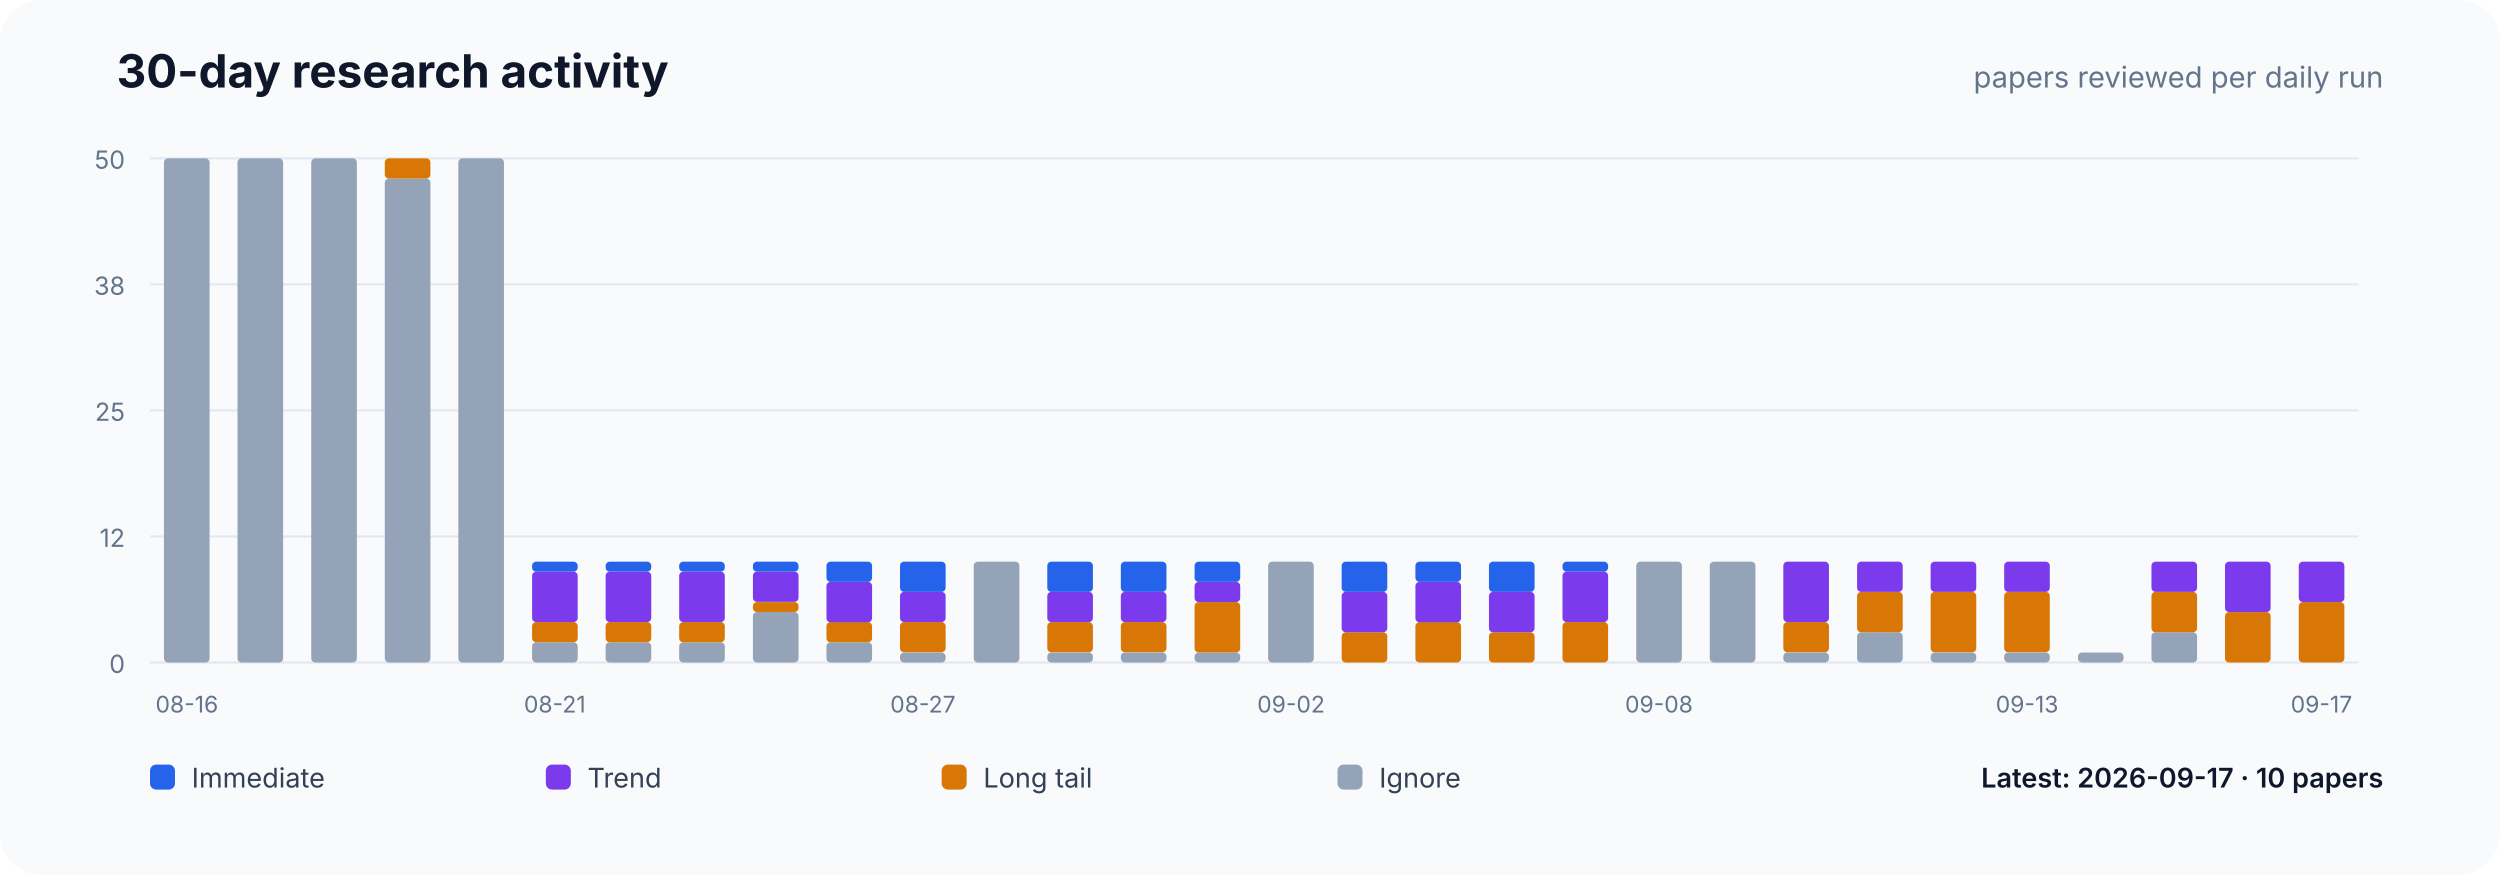
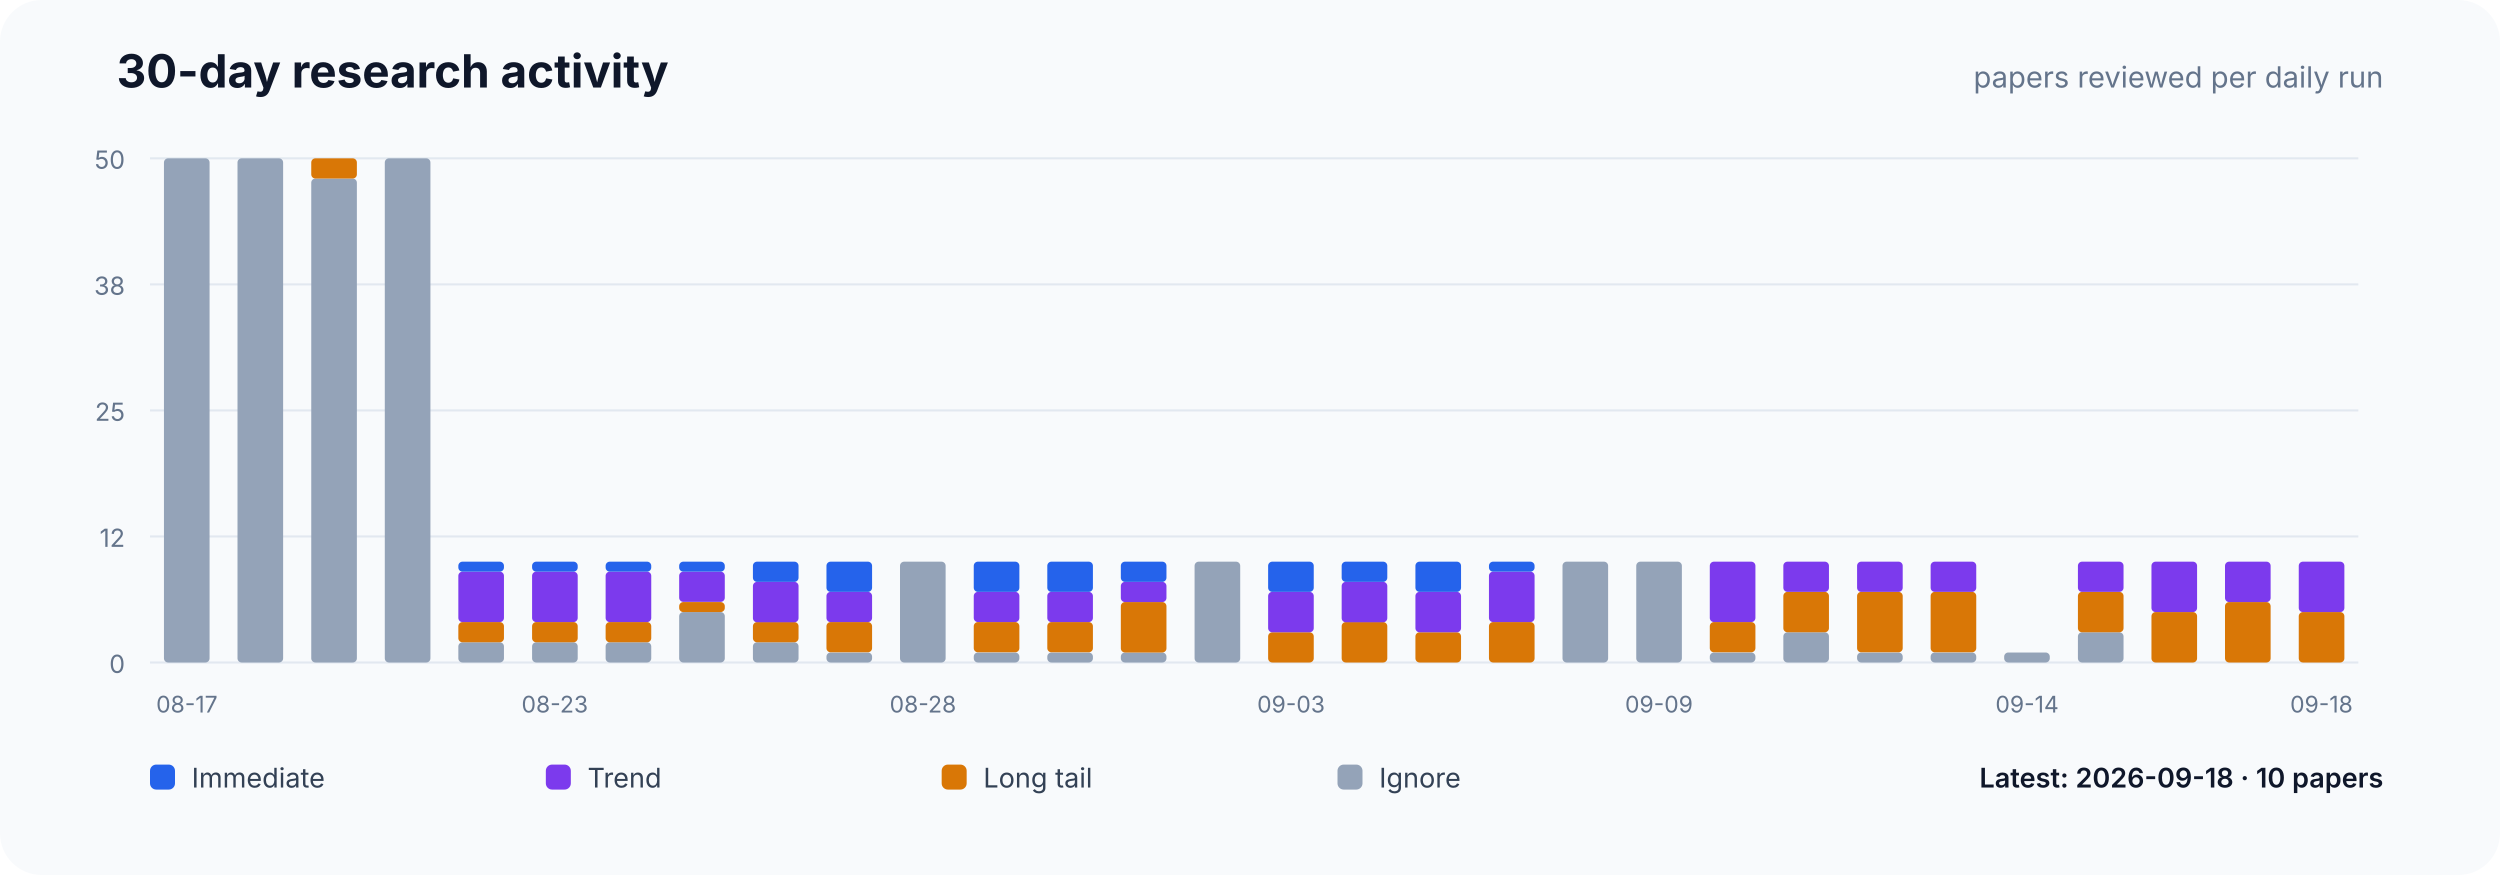
<svg xmlns="http://www.w3.org/2000/svg" width="1200" height="420" viewBox="0 0 1200 420" role="img" aria-labelledby="title desc">
  <rect width="1200" height="420" rx="20" fill="#f8fafc" />
  <text x="56" y="42" font-family="Inter,system-ui,sans-serif" font-size="22" font-weight="700" fill="#0f172a">30-day research activity</text>
  <text x="1144" y="42" text-anchor="end" font-family="Inter,system-ui,sans-serif" font-size="14" fill="#64748b">papers reviewed per daily run</text>
  <line x1="72" y1="318.0" x2="1132" y2="318.0" stroke="#e2e8f0" />
  <text x="60" y="323.0" text-anchor="end" font-family="Inter,system-ui,sans-serif" font-size="12" fill="#64748b">0</text>
  <line x1="72" y1="257.5" x2="1132" y2="257.5" stroke="#e2e8f0" />
  <text x="60" y="262.5" text-anchor="end" font-family="Inter,system-ui,sans-serif" font-size="12" fill="#64748b">12</text>
  <line x1="72" y1="197.0" x2="1132" y2="197.0" stroke="#e2e8f0" />
  <text x="60" y="202.0" text-anchor="end" font-family="Inter,system-ui,sans-serif" font-size="12" fill="#64748b">25</text>
  <line x1="72" y1="136.5" x2="1132" y2="136.5" stroke="#e2e8f0" />
  <text x="60" y="141.5" text-anchor="end" font-family="Inter,system-ui,sans-serif" font-size="12" fill="#64748b">38</text>
  <line x1="72" y1="76.0" x2="1132" y2="76.0" stroke="#e2e8f0" />
  <text x="60" y="81.0" text-anchor="end" font-family="Inter,system-ui,sans-serif" font-size="12" fill="#64748b">50</text>
  <rect x="78.7" y="76.0" width="21.9" height="242.0" rx="2" fill="#94a3b8" />
  <rect x="78.7" y="76.0" width="21.9" height="0.0" rx="2" fill="#d97706" />
  <rect x="78.7" y="76.0" width="21.9" height="0.0" rx="2" fill="#7c3aed" />
  <rect x="78.7" y="76.0" width="21.9" height="0.0" rx="2" fill="#2563eb" />
-   <text x="89.7" y="342" text-anchor="middle" font-family="Inter,system-ui,sans-serif" font-size="11" fill="#64748b">08-16</text>
+   <text x="89.7" y="342" text-anchor="middle" font-family="Inter,system-ui,sans-serif" font-size="11" fill="#64748b">08-17</text>
  <rect x="114.0" y="76.0" width="21.9" height="242.0" rx="2" fill="#94a3b8" />
  <rect x="114.0" y="76.0" width="21.9" height="0.0" rx="2" fill="#d97706" />
  <rect x="114.0" y="76.0" width="21.9" height="0.0" rx="2" fill="#7c3aed" />
  <rect x="114.0" y="76.0" width="21.9" height="0.0" rx="2" fill="#2563eb" />
-   <rect x="149.4" y="76.0" width="21.9" height="242.0" rx="2" fill="#94a3b8" />
-   <rect x="149.4" y="76.0" width="21.9" height="0.0" rx="2" fill="#d97706" />
+   <rect x="149.4" y="85.7" width="21.9" height="232.3" rx="2" fill="#94a3b8" />
+   <rect x="149.4" y="76.0" width="21.9" height="9.7" rx="2" fill="#d97706" />
  <rect x="149.4" y="76.0" width="21.9" height="0.0" rx="2" fill="#7c3aed" />
  <rect x="149.4" y="76.0" width="21.9" height="0.0" rx="2" fill="#2563eb" />
-   <rect x="184.7" y="85.7" width="21.9" height="232.3" rx="2" fill="#94a3b8" />
-   <rect x="184.7" y="76.0" width="21.9" height="9.7" rx="2" fill="#d97706" />
+   <rect x="184.7" y="76.0" width="21.9" height="242.0" rx="2" fill="#94a3b8" />
+   <rect x="184.7" y="76.0" width="21.9" height="0.0" rx="2" fill="#d97706" />
  <rect x="184.7" y="76.0" width="21.9" height="0.0" rx="2" fill="#7c3aed" />
  <rect x="184.7" y="76.0" width="21.9" height="0.0" rx="2" fill="#2563eb" />
-   <rect x="220.0" y="76.0" width="21.9" height="242.0" rx="2" fill="#94a3b8" />
-   <rect x="220.0" y="76.0" width="21.9" height="0.0" rx="2" fill="#d97706" />
-   <rect x="220.0" y="76.0" width="21.9" height="0.0" rx="2" fill="#7c3aed" />
-   <rect x="220.0" y="76.0" width="21.9" height="0.0" rx="2" fill="#2563eb" />
+   <rect x="220.0" y="308.3" width="21.9" height="9.7" rx="2" fill="#94a3b8" />
+   <rect x="220.0" y="298.6" width="21.9" height="9.7" rx="2" fill="#d97706" />
+   <rect x="220.0" y="274.4" width="21.9" height="24.2" rx="2" fill="#7c3aed" />
+   <rect x="220.0" y="269.6" width="21.9" height="4.8" rx="2" fill="#2563eb" />
  <rect x="255.4" y="308.3" width="21.9" height="9.7" rx="2" fill="#94a3b8" />
  <rect x="255.4" y="298.6" width="21.9" height="9.7" rx="2" fill="#d97706" />
  <rect x="255.4" y="274.4" width="21.9" height="24.2" rx="2" fill="#7c3aed" />
  <rect x="255.4" y="269.6" width="21.9" height="4.8" rx="2" fill="#2563eb" />
-   <text x="266.3" y="342" text-anchor="middle" font-family="Inter,system-ui,sans-serif" font-size="11" fill="#64748b">08-21</text>
+   <text x="266.3" y="342" text-anchor="middle" font-family="Inter,system-ui,sans-serif" font-size="11" fill="#64748b">08-23</text>
  <rect x="290.7" y="308.3" width="21.9" height="9.7" rx="2" fill="#94a3b8" />
  <rect x="290.7" y="298.6" width="21.9" height="9.7" rx="2" fill="#d97706" />
  <rect x="290.7" y="274.4" width="21.9" height="24.2" rx="2" fill="#7c3aed" />
  <rect x="290.7" y="269.6" width="21.9" height="4.8" rx="2" fill="#2563eb" />
-   <rect x="326.0" y="308.3" width="21.9" height="9.7" rx="2" fill="#94a3b8" />
-   <rect x="326.0" y="298.6" width="21.9" height="9.7" rx="2" fill="#d97706" />
-   <rect x="326.0" y="274.4" width="21.9" height="24.2" rx="2" fill="#7c3aed" />
+   <rect x="326.0" y="293.8" width="21.9" height="24.2" rx="2" fill="#94a3b8" />
+   <rect x="326.0" y="289.0" width="21.9" height="4.8" rx="2" fill="#d97706" />
+   <rect x="326.0" y="274.4" width="21.9" height="14.5" rx="2" fill="#7c3aed" />
  <rect x="326.0" y="269.6" width="21.9" height="4.8" rx="2" fill="#2563eb" />
-   <rect x="361.4" y="293.8" width="21.9" height="24.2" rx="2" fill="#94a3b8" />
-   <rect x="361.4" y="289.0" width="21.9" height="4.8" rx="2" fill="#d97706" />
-   <rect x="361.4" y="274.4" width="21.9" height="14.5" rx="2" fill="#7c3aed" />
-   <rect x="361.4" y="269.6" width="21.9" height="4.8" rx="2" fill="#2563eb" />
-   <rect x="396.7" y="308.3" width="21.9" height="9.7" rx="2" fill="#94a3b8" />
-   <rect x="396.7" y="298.6" width="21.9" height="9.7" rx="2" fill="#d97706" />
-   <rect x="396.7" y="279.3" width="21.9" height="19.4" rx="2" fill="#7c3aed" />
-   <rect x="396.7" y="269.6" width="21.9" height="9.7" rx="2" fill="#2563eb" />
-   <rect x="432.0" y="313.2" width="21.9" height="4.8" rx="2" fill="#94a3b8" />
-   <rect x="432.0" y="298.6" width="21.9" height="14.5" rx="2" fill="#d97706" />
-   <rect x="432.0" y="284.1" width="21.9" height="14.5" rx="2" fill="#7c3aed" />
-   <rect x="432.0" y="269.6" width="21.9" height="14.5" rx="2" fill="#2563eb" />
-   <text x="443.0" y="342" text-anchor="middle" font-family="Inter,system-ui,sans-serif" font-size="11" fill="#64748b">08-27</text>
-   <rect x="467.4" y="269.6" width="21.9" height="48.4" rx="2" fill="#94a3b8" />
-   <rect x="467.4" y="269.6" width="21.9" height="0.0" rx="2" fill="#d97706" />
-   <rect x="467.4" y="269.6" width="21.9" height="0.0" rx="2" fill="#7c3aed" />
-   <rect x="467.4" y="269.6" width="21.9" height="0.0" rx="2" fill="#2563eb" />
+   <rect x="361.4" y="308.3" width="21.9" height="9.7" rx="2" fill="#94a3b8" />
+   <rect x="361.4" y="298.6" width="21.9" height="9.7" rx="2" fill="#d97706" />
+   <rect x="361.4" y="279.3" width="21.9" height="19.4" rx="2" fill="#7c3aed" />
+   <rect x="361.4" y="269.6" width="21.9" height="9.7" rx="2" fill="#2563eb" />
+   <rect x="396.7" y="313.2" width="21.9" height="4.8" rx="2" fill="#94a3b8" />
+   <rect x="396.7" y="298.6" width="21.9" height="14.5" rx="2" fill="#d97706" />
+   <rect x="396.7" y="284.1" width="21.9" height="14.5" rx="2" fill="#7c3aed" />
+   <rect x="396.7" y="269.6" width="21.9" height="14.5" rx="2" fill="#2563eb" />
+   <rect x="432.0" y="269.6" width="21.9" height="48.4" rx="2" fill="#94a3b8" />
+   <rect x="432.0" y="269.6" width="21.9" height="0.0" rx="2" fill="#d97706" />
+   <rect x="432.0" y="269.6" width="21.9" height="0.0" rx="2" fill="#7c3aed" />
+   <rect x="432.0" y="269.6" width="21.9" height="0.0" rx="2" fill="#2563eb" />
+   <text x="443.0" y="342" text-anchor="middle" font-family="Inter,system-ui,sans-serif" font-size="11" fill="#64748b">08-28</text>
+   <rect x="467.4" y="313.2" width="21.9" height="4.8" rx="2" fill="#94a3b8" />
+   <rect x="467.4" y="298.6" width="21.9" height="14.5" rx="2" fill="#d97706" />
+   <rect x="467.4" y="284.1" width="21.9" height="14.5" rx="2" fill="#7c3aed" />
+   <rect x="467.4" y="269.6" width="21.9" height="14.5" rx="2" fill="#2563eb" />
  <rect x="502.7" y="313.2" width="21.9" height="4.8" rx="2" fill="#94a3b8" />
  <rect x="502.7" y="298.6" width="21.9" height="14.5" rx="2" fill="#d97706" />
  <rect x="502.7" y="284.1" width="21.9" height="14.5" rx="2" fill="#7c3aed" />
  <rect x="502.7" y="269.6" width="21.9" height="14.5" rx="2" fill="#2563eb" />
  <rect x="538.0" y="313.2" width="21.9" height="4.8" rx="2" fill="#94a3b8" />
-   <rect x="538.0" y="298.6" width="21.9" height="14.5" rx="2" fill="#d97706" />
-   <rect x="538.0" y="284.1" width="21.9" height="14.5" rx="2" fill="#7c3aed" />
-   <rect x="538.0" y="269.6" width="21.9" height="14.5" rx="2" fill="#2563eb" />
-   <rect x="573.4" y="313.2" width="21.9" height="4.8" rx="2" fill="#94a3b8" />
-   <rect x="573.4" y="289.0" width="21.9" height="24.2" rx="2" fill="#d97706" />
-   <rect x="573.4" y="279.3" width="21.9" height="9.7" rx="2" fill="#7c3aed" />
-   <rect x="573.4" y="269.6" width="21.9" height="9.7" rx="2" fill="#2563eb" />
-   <rect x="608.7" y="269.6" width="21.9" height="48.4" rx="2" fill="#94a3b8" />
-   <rect x="608.7" y="269.6" width="21.9" height="0.0" rx="2" fill="#d97706" />
-   <rect x="608.7" y="269.6" width="21.9" height="0.0" rx="2" fill="#7c3aed" />
-   <rect x="608.7" y="269.6" width="21.9" height="0.0" rx="2" fill="#2563eb" />
-   <text x="619.7" y="342" text-anchor="middle" font-family="Inter,system-ui,sans-serif" font-size="11" fill="#64748b">09-02</text>
+   <rect x="538.0" y="289.0" width="21.9" height="24.2" rx="2" fill="#d97706" />
+   <rect x="538.0" y="279.3" width="21.9" height="9.7" rx="2" fill="#7c3aed" />
+   <rect x="538.0" y="269.6" width="21.9" height="9.7" rx="2" fill="#2563eb" />
+   <rect x="573.4" y="269.6" width="21.9" height="48.4" rx="2" fill="#94a3b8" />
+   <rect x="573.4" y="269.6" width="21.9" height="0.0" rx="2" fill="#d97706" />
+   <rect x="573.4" y="269.6" width="21.9" height="0.0" rx="2" fill="#7c3aed" />
+   <rect x="573.4" y="269.6" width="21.9" height="0.0" rx="2" fill="#2563eb" />
+   <rect x="608.7" y="318.0" width="21.9" height="0.0" rx="2" fill="#94a3b8" />
+   <rect x="608.7" y="303.5" width="21.9" height="14.5" rx="2" fill="#d97706" />
+   <rect x="608.7" y="284.1" width="21.9" height="19.4" rx="2" fill="#7c3aed" />
+   <rect x="608.7" y="269.6" width="21.9" height="14.5" rx="2" fill="#2563eb" />
+   <text x="619.7" y="342" text-anchor="middle" font-family="Inter,system-ui,sans-serif" font-size="11" fill="#64748b">09-03</text>
  <rect x="644.0" y="318.0" width="21.9" height="0.0" rx="2" fill="#94a3b8" />
-   <rect x="644.0" y="303.5" width="21.9" height="14.5" rx="2" fill="#d97706" />
-   <rect x="644.0" y="284.1" width="21.9" height="19.4" rx="2" fill="#7c3aed" />
-   <rect x="644.0" y="269.6" width="21.9" height="14.5" rx="2" fill="#2563eb" />
+   <rect x="644.0" y="298.6" width="21.9" height="19.4" rx="2" fill="#d97706" />
+   <rect x="644.0" y="279.3" width="21.9" height="19.4" rx="2" fill="#7c3aed" />
+   <rect x="644.0" y="269.6" width="21.9" height="9.7" rx="2" fill="#2563eb" />
  <rect x="679.4" y="318.0" width="21.9" height="0.0" rx="2" fill="#94a3b8" />
-   <rect x="679.4" y="298.6" width="21.9" height="19.4" rx="2" fill="#d97706" />
-   <rect x="679.4" y="279.3" width="21.9" height="19.4" rx="2" fill="#7c3aed" />
-   <rect x="679.4" y="269.6" width="21.9" height="9.7" rx="2" fill="#2563eb" />
+   <rect x="679.4" y="303.5" width="21.9" height="14.5" rx="2" fill="#d97706" />
+   <rect x="679.4" y="284.1" width="21.9" height="19.4" rx="2" fill="#7c3aed" />
+   <rect x="679.4" y="269.6" width="21.9" height="14.5" rx="2" fill="#2563eb" />
  <rect x="714.7" y="318.0" width="21.9" height="0.0" rx="2" fill="#94a3b8" />
-   <rect x="714.7" y="303.5" width="21.9" height="14.5" rx="2" fill="#d97706" />
-   <rect x="714.7" y="284.1" width="21.9" height="19.4" rx="2" fill="#7c3aed" />
-   <rect x="714.7" y="269.6" width="21.9" height="14.5" rx="2" fill="#2563eb" />
-   <rect x="750.0" y="318.0" width="21.9" height="0.0" rx="2" fill="#94a3b8" />
-   <rect x="750.0" y="298.6" width="21.9" height="19.4" rx="2" fill="#d97706" />
-   <rect x="750.0" y="274.4" width="21.9" height="24.2" rx="2" fill="#7c3aed" />
-   <rect x="750.0" y="269.6" width="21.9" height="4.8" rx="2" fill="#2563eb" />
+   <rect x="714.7" y="298.6" width="21.9" height="19.4" rx="2" fill="#d97706" />
+   <rect x="714.7" y="274.4" width="21.9" height="24.2" rx="2" fill="#7c3aed" />
+   <rect x="714.7" y="269.6" width="21.9" height="4.8" rx="2" fill="#2563eb" />
+   <rect x="750.0" y="269.6" width="21.9" height="48.4" rx="2" fill="#94a3b8" />
+   <rect x="750.0" y="269.6" width="21.9" height="0.0" rx="2" fill="#d97706" />
+   <rect x="750.0" y="269.6" width="21.9" height="0.0" rx="2" fill="#7c3aed" />
+   <rect x="750.0" y="269.6" width="21.9" height="0.0" rx="2" fill="#2563eb" />
  <rect x="785.4" y="269.6" width="21.9" height="48.4" rx="2" fill="#94a3b8" />
  <rect x="785.4" y="269.6" width="21.9" height="0.0" rx="2" fill="#d97706" />
  <rect x="785.4" y="269.6" width="21.9" height="0.0" rx="2" fill="#7c3aed" />
  <rect x="785.4" y="269.6" width="21.9" height="0.0" rx="2" fill="#2563eb" />
-   <text x="796.3" y="342" text-anchor="middle" font-family="Inter,system-ui,sans-serif" font-size="11" fill="#64748b">09-08</text>
-   <rect x="820.7" y="269.6" width="21.9" height="48.4" rx="2" fill="#94a3b8" />
-   <rect x="820.7" y="269.6" width="21.9" height="0.0" rx="2" fill="#d97706" />
-   <rect x="820.7" y="269.6" width="21.9" height="0.0" rx="2" fill="#7c3aed" />
+   <text x="796.3" y="342" text-anchor="middle" font-family="Inter,system-ui,sans-serif" font-size="11" fill="#64748b">09-09</text>
+   <rect x="820.7" y="313.2" width="21.9" height="4.8" rx="2" fill="#94a3b8" />
+   <rect x="820.7" y="298.6" width="21.9" height="14.5" rx="2" fill="#d97706" />
+   <rect x="820.7" y="269.6" width="21.9" height="29.0" rx="2" fill="#7c3aed" />
  <rect x="820.7" y="269.6" width="21.9" height="0.0" rx="2" fill="#2563eb" />
-   <rect x="856.0" y="313.2" width="21.9" height="4.8" rx="2" fill="#94a3b8" />
-   <rect x="856.0" y="298.6" width="21.9" height="14.5" rx="2" fill="#d97706" />
-   <rect x="856.0" y="269.6" width="21.9" height="29.0" rx="2" fill="#7c3aed" />
+   <rect x="856.0" y="303.5" width="21.9" height="14.5" rx="2" fill="#94a3b8" />
+   <rect x="856.0" y="284.1" width="21.9" height="19.4" rx="2" fill="#d97706" />
+   <rect x="856.0" y="269.6" width="21.9" height="14.5" rx="2" fill="#7c3aed" />
  <rect x="856.0" y="269.6" width="21.9" height="0.0" rx="2" fill="#2563eb" />
-   <rect x="891.4" y="303.5" width="21.9" height="14.5" rx="2" fill="#94a3b8" />
-   <rect x="891.4" y="284.1" width="21.9" height="19.4" rx="2" fill="#d97706" />
+   <rect x="891.4" y="313.2" width="21.9" height="4.8" rx="2" fill="#94a3b8" />
+   <rect x="891.4" y="284.1" width="21.9" height="29.0" rx="2" fill="#d97706" />
  <rect x="891.4" y="269.6" width="21.9" height="14.5" rx="2" fill="#7c3aed" />
  <rect x="891.4" y="269.6" width="21.9" height="0.0" rx="2" fill="#2563eb" />
  <rect x="926.7" y="313.2" width="21.9" height="4.8" rx="2" fill="#94a3b8" />
  <rect x="926.7" y="284.1" width="21.9" height="29.0" rx="2" fill="#d97706" />
  <rect x="926.7" y="269.6" width="21.9" height="14.5" rx="2" fill="#7c3aed" />
  <rect x="926.7" y="269.6" width="21.9" height="0.0" rx="2" fill="#2563eb" />
  <rect x="962.0" y="313.2" width="21.9" height="4.8" rx="2" fill="#94a3b8" />
-   <rect x="962.0" y="284.1" width="21.9" height="29.0" rx="2" fill="#d97706" />
-   <rect x="962.0" y="269.6" width="21.9" height="14.5" rx="2" fill="#7c3aed" />
-   <rect x="962.0" y="269.6" width="21.9" height="0.0" rx="2" fill="#2563eb" />
-   <text x="973.0" y="342" text-anchor="middle" font-family="Inter,system-ui,sans-serif" font-size="11" fill="#64748b">09-13</text>
-   <rect x="997.4" y="313.2" width="21.9" height="4.8" rx="2" fill="#94a3b8" />
-   <rect x="997.4" y="313.2" width="21.9" height="0.0" rx="2" fill="#d97706" />
-   <rect x="997.4" y="313.2" width="21.9" height="0.0" rx="2" fill="#7c3aed" />
-   <rect x="997.4" y="313.2" width="21.9" height="0.0" rx="2" fill="#2563eb" />
-   <rect x="1032.7" y="303.5" width="21.9" height="14.5" rx="2" fill="#94a3b8" />
-   <rect x="1032.7" y="284.1" width="21.9" height="19.4" rx="2" fill="#d97706" />
-   <rect x="1032.7" y="269.6" width="21.9" height="14.5" rx="2" fill="#7c3aed" />
+   <rect x="962.0" y="313.2" width="21.9" height="0.0" rx="2" fill="#d97706" />
+   <rect x="962.0" y="313.2" width="21.9" height="0.0" rx="2" fill="#7c3aed" />
+   <rect x="962.0" y="313.2" width="21.9" height="0.0" rx="2" fill="#2563eb" />
+   <text x="973.0" y="342" text-anchor="middle" font-family="Inter,system-ui,sans-serif" font-size="11" fill="#64748b">09-14</text>
+   <rect x="997.4" y="303.5" width="21.9" height="14.5" rx="2" fill="#94a3b8" />
+   <rect x="997.4" y="284.1" width="21.9" height="19.4" rx="2" fill="#d97706" />
+   <rect x="997.4" y="269.6" width="21.9" height="14.5" rx="2" fill="#7c3aed" />
+   <rect x="997.4" y="269.6" width="21.9" height="0.0" rx="2" fill="#2563eb" />
+   <rect x="1032.7" y="318.0" width="21.9" height="0.0" rx="2" fill="#94a3b8" />
+   <rect x="1032.7" y="293.8" width="21.9" height="24.2" rx="2" fill="#d97706" />
+   <rect x="1032.7" y="269.6" width="21.9" height="24.2" rx="2" fill="#7c3aed" />
  <rect x="1032.7" y="269.6" width="21.9" height="0.0" rx="2" fill="#2563eb" />
  <rect x="1068.0" y="318.0" width="21.9" height="0.0" rx="2" fill="#94a3b8" />
-   <rect x="1068.0" y="293.8" width="21.9" height="24.2" rx="2" fill="#d97706" />
-   <rect x="1068.0" y="269.6" width="21.9" height="24.2" rx="2" fill="#7c3aed" />
+   <rect x="1068.0" y="289.0" width="21.9" height="29.0" rx="2" fill="#d97706" />
+   <rect x="1068.0" y="269.6" width="21.9" height="19.4" rx="2" fill="#7c3aed" />
  <rect x="1068.0" y="269.6" width="21.9" height="0.0" rx="2" fill="#2563eb" />
  <rect x="1103.4" y="318.0" width="21.9" height="0.0" rx="2" fill="#94a3b8" />
-   <rect x="1103.4" y="289.0" width="21.9" height="29.0" rx="2" fill="#d97706" />
-   <rect x="1103.4" y="269.6" width="21.9" height="19.4" rx="2" fill="#7c3aed" />
+   <rect x="1103.4" y="293.8" width="21.9" height="24.2" rx="2" fill="#d97706" />
+   <rect x="1103.4" y="269.6" width="21.9" height="24.2" rx="2" fill="#7c3aed" />
  <rect x="1103.4" y="269.6" width="21.9" height="0.0" rx="2" fill="#2563eb" />
-   <text x="1114.3" y="342" text-anchor="middle" font-family="Inter,system-ui,sans-serif" font-size="11" fill="#64748b">09-17</text>
+   <text x="1114.3" y="342" text-anchor="middle" font-family="Inter,system-ui,sans-serif" font-size="11" fill="#64748b">09-18</text>
  <rect x="72" y="367" width="12" height="12" rx="3" fill="#2563eb" />
  <text x="92" y="378" font-family="Inter,system-ui,sans-serif" font-size="13" fill="#334155">Immediate</text>
  <rect x="262" y="367" width="12" height="12" rx="3" fill="#7c3aed" />
  <text x="282" y="378" font-family="Inter,system-ui,sans-serif" font-size="13" fill="#334155">Trend</text>
  <rect x="452" y="367" width="12" height="12" rx="3" fill="#d97706" />
  <text x="472" y="378" font-family="Inter,system-ui,sans-serif" font-size="13" fill="#334155">Long tail</text>
  <rect x="642" y="367" width="12" height="12" rx="3" fill="#94a3b8" />
  <text x="662" y="378" font-family="Inter,system-ui,sans-serif" font-size="13" fill="#334155">Ignore</text>
-   <text x="1144" y="378" text-anchor="end" font-family="Inter,system-ui,sans-serif" font-size="13" font-weight="600" fill="#0f172a">Latest: 2026-09-17 · 10 papers</text>
+   <text x="1144" y="378" text-anchor="end" font-family="Inter,system-ui,sans-serif" font-size="13" font-weight="600" fill="#0f172a">Latest: 2026-09-18 · 10 papers</text>
</svg>
